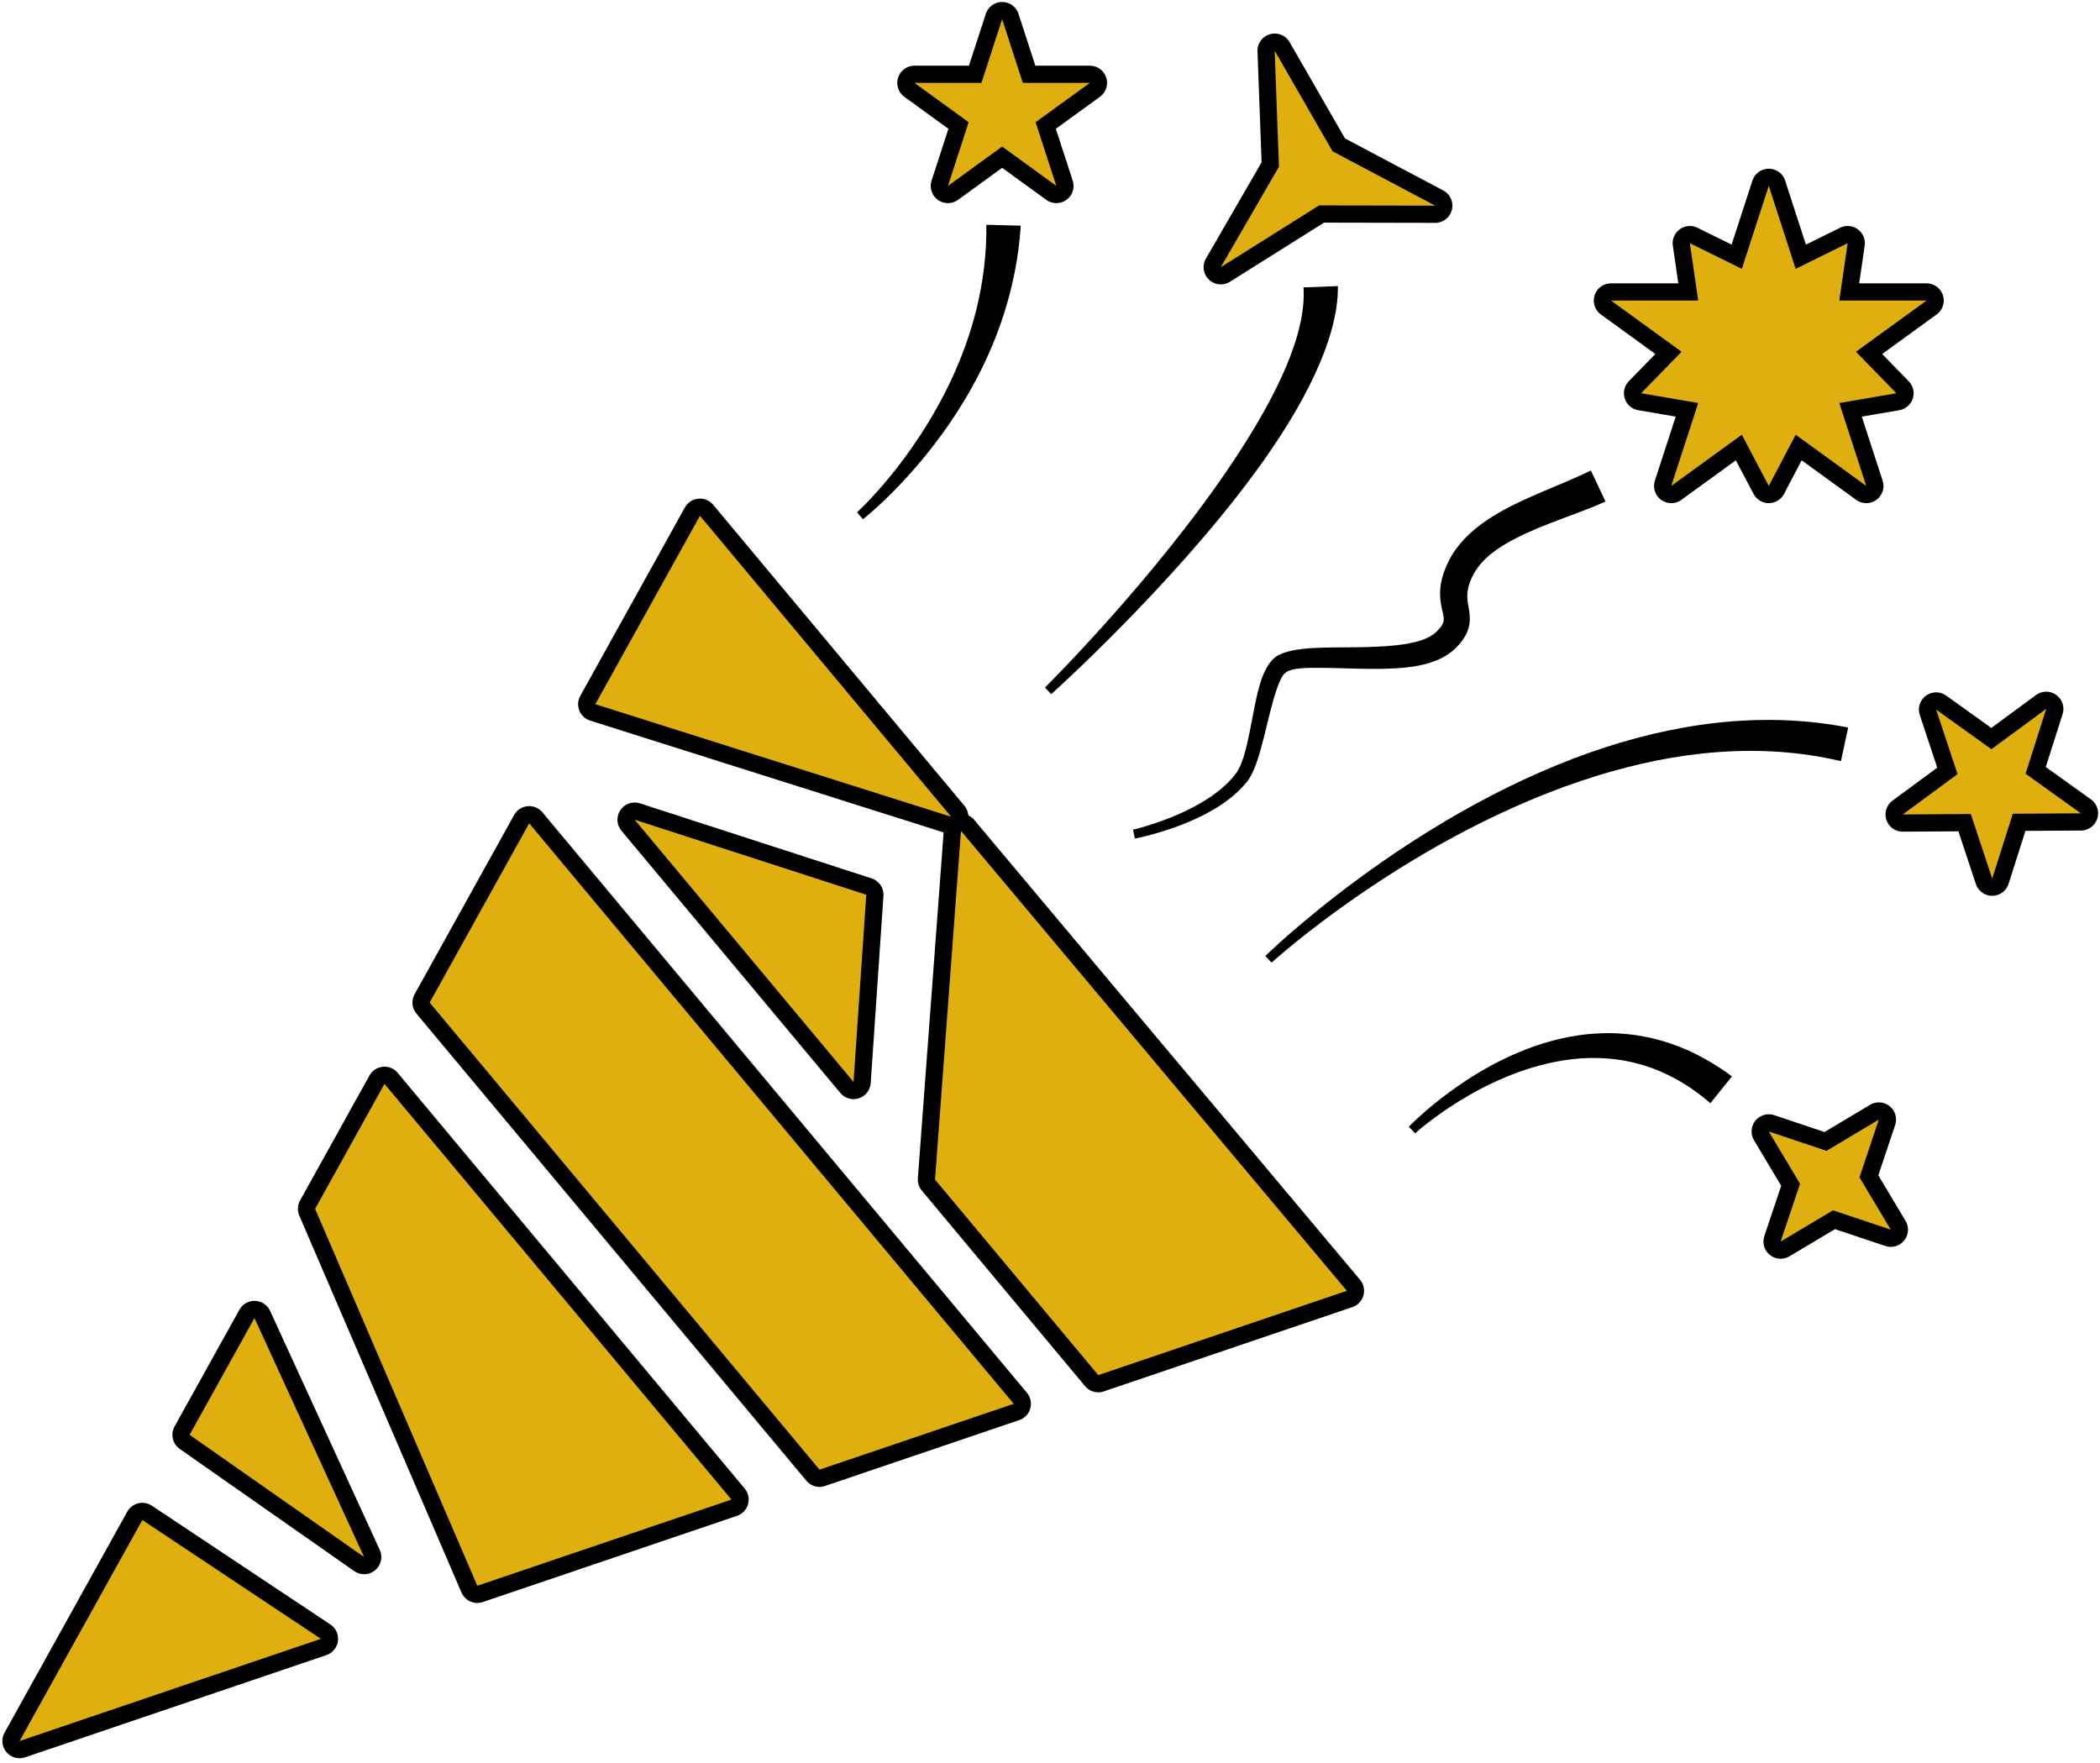
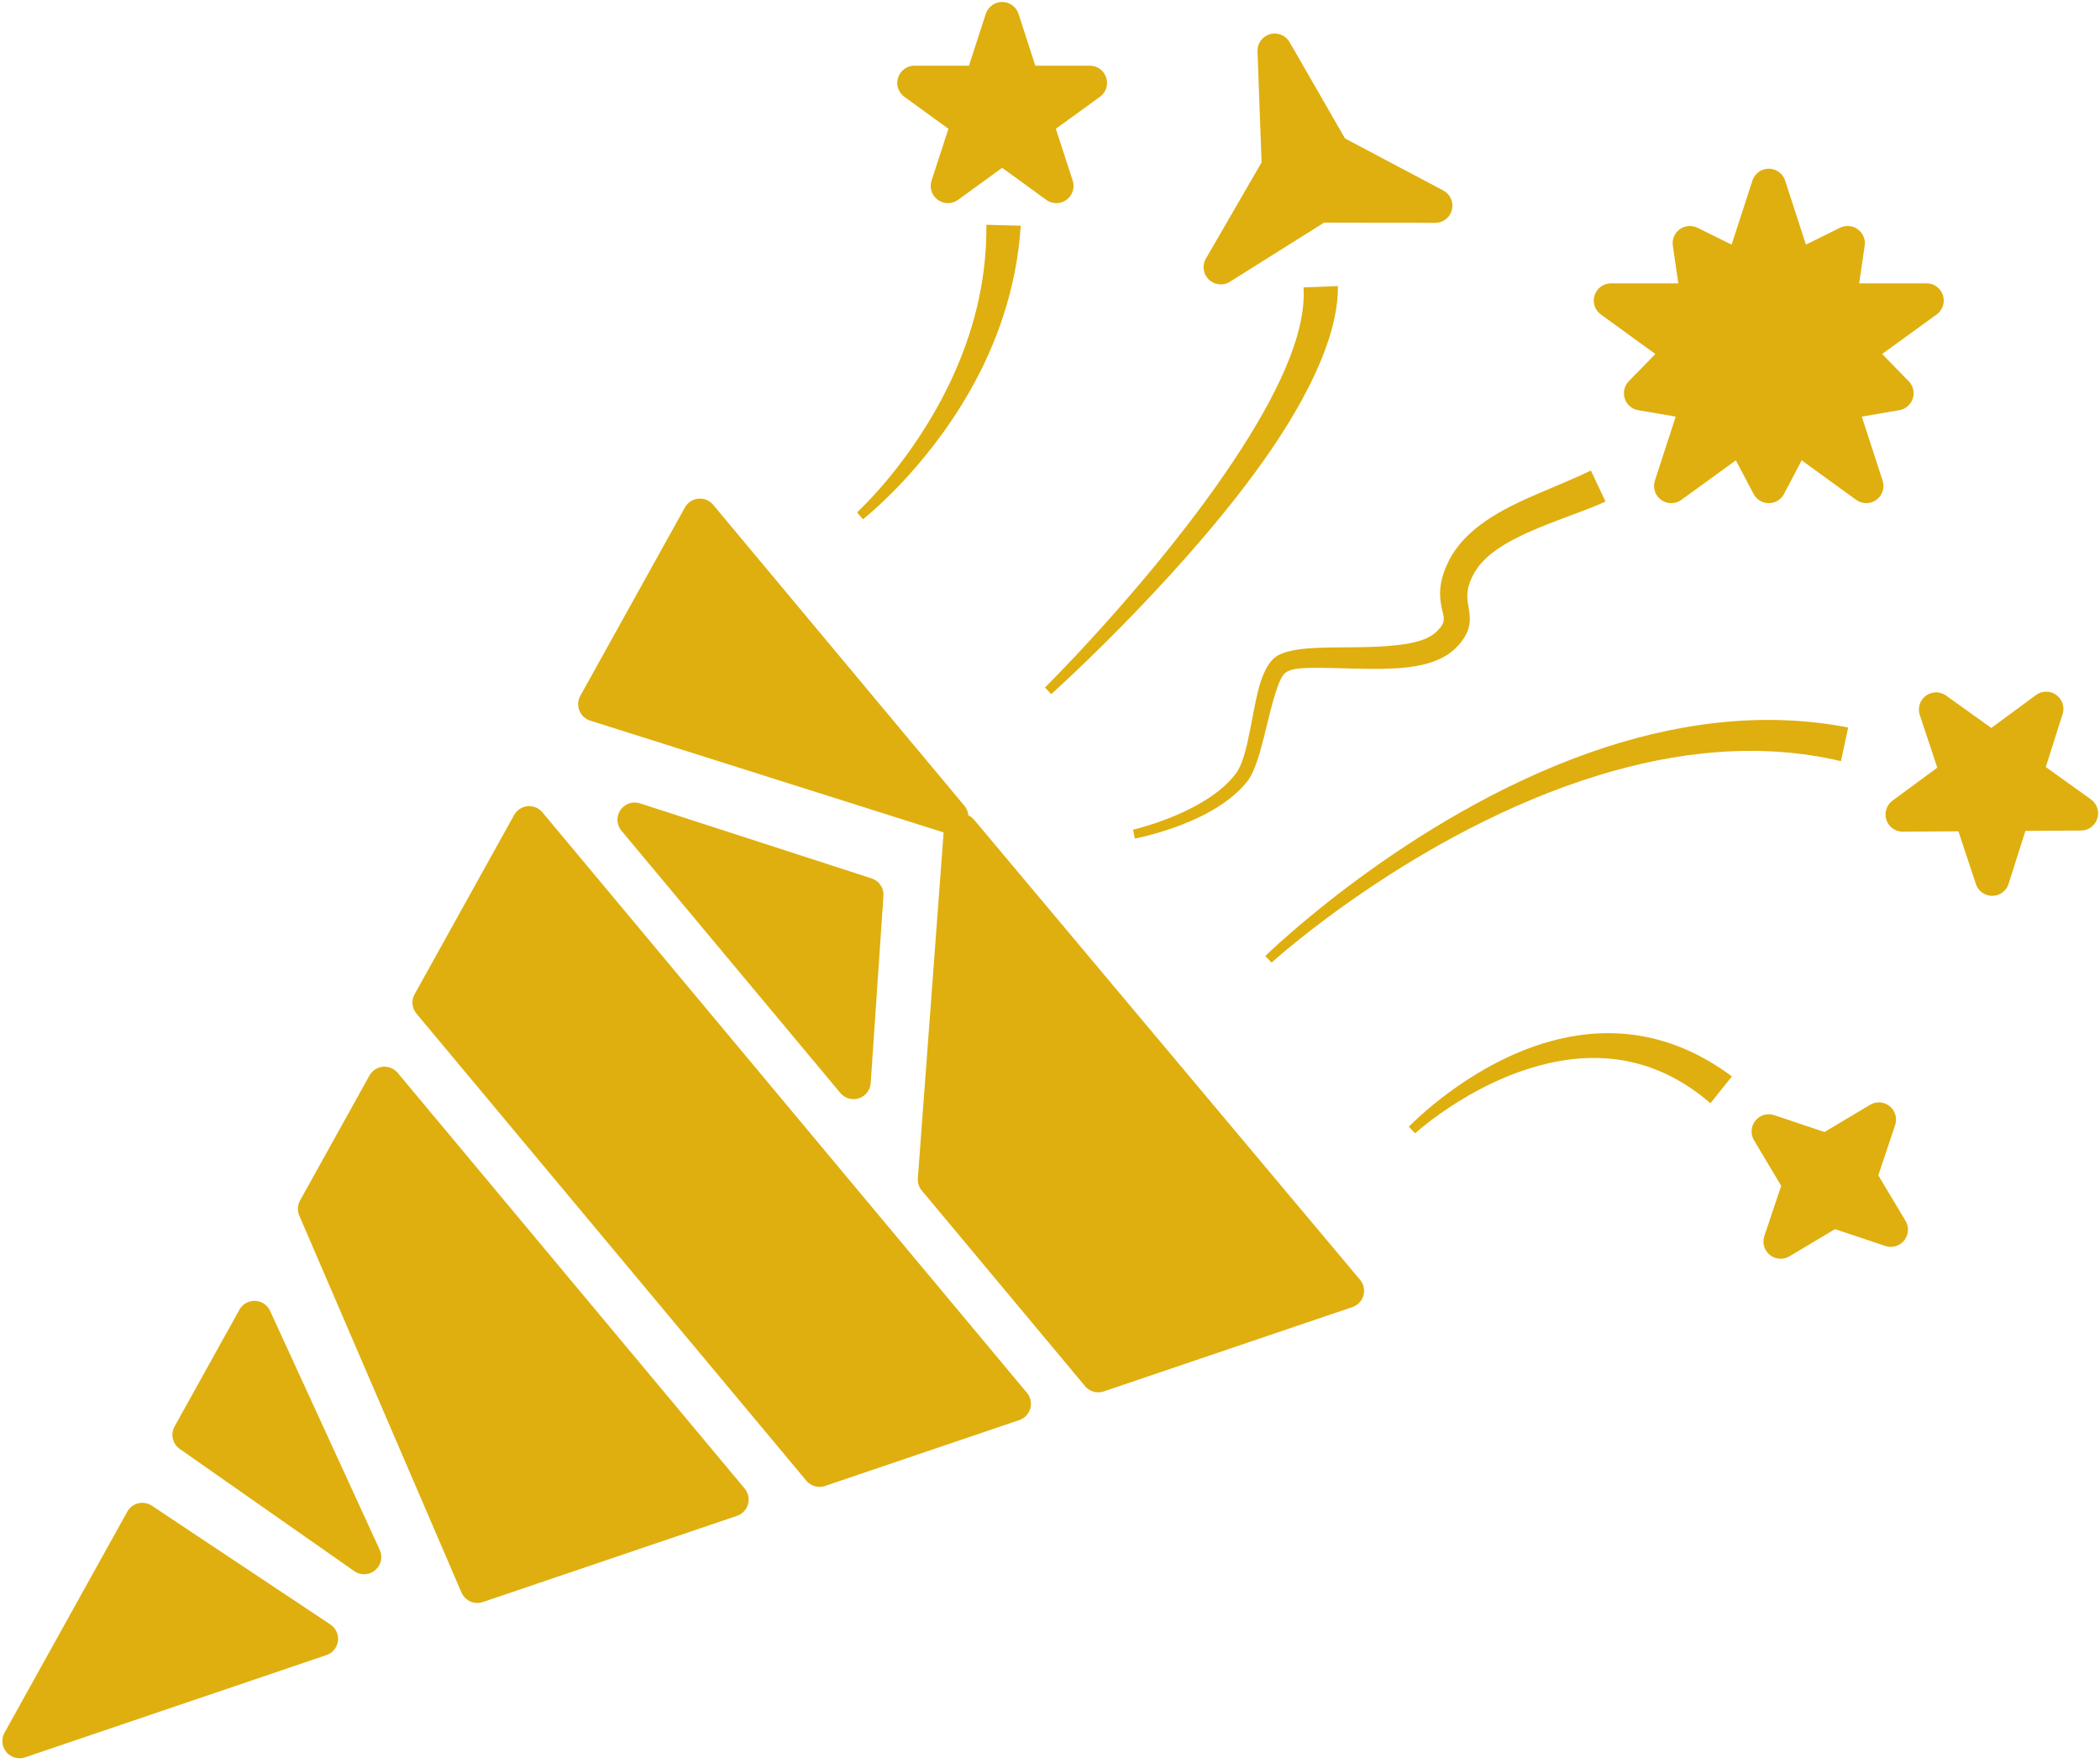
<svg xmlns="http://www.w3.org/2000/svg" width="100%" height="100%" viewBox="0 0 2270 1905" version="1.1" xml:space="preserve" style="fill-rule:evenodd;clip-rule:evenodd;stroke-linejoin:round;stroke-miterlimit:1.5;">
  <g transform="matrix(1,0,0,1,-13111.2,-27854.9)">
    <g id="Binoculars">
        </g>
    <g id="Palette">
        </g>
    <g id="Diver-down-flag">
        </g>
    <g id="g186">
        </g>
    <g id="Icons">
        </g>
    <g id="Occupancy-Meter-2">
        </g>
    <g id="Discover-Deals">
        </g>
    <g id="Dollar-stripe">
        </g>
    <g id="Deals">
        </g>
    <g id="See-Spaces">
        </g>
    <g id="VIP-Party-Popper" transform="matrix(0.469833,0,0,0.44866,9967.45,14844.5)">
      <rect x="6691.29" y="28998.2" width="4831.51" height="4245.98" style="fill:none;" />
      <g transform="matrix(0.894808,-0.782073,0.746829,0.937035,-17048.1,7442.97)">
        <g transform="matrix(6.12323e-17,-1,1,6.12323e-17,-26511.6,34921.5)">
-           <path d="M6266.38,30757.2L5592.09,30757.2L5859.67,31013.3L6266.38,30757.2Z" style="fill:none;stroke:black;stroke-width:67.92px;" />
+           <path d="M6266.38,30757.2L5592.09,30757.2L5859.67,31013.3L6266.38,30757.2Z" style="fill:none;stroke:rgb(223,175,15);stroke-width:67.92px;" />
          <path d="M6266.38,30757.2L5592.09,30757.2L5859.67,31013.3L6266.38,30757.2Z" style="fill:rgb(223,175,15);" />
        </g>
        <g transform="matrix(6.12323e-17,-1,1,6.12323e-17,-26511.6,34921.5)">
-           <path d="M5421.81,29245.5L5647.98,28659.6L5827.72,29125.2L5421.81,29245.5Z" style="fill:none;stroke:black;stroke-width:67.92px;" />
+           <path d="M5421.81,29245.5L5647.98,28659.6L5827.72,29125.2L5421.81,29245.5Z" style="fill:none;stroke:rgb(223,175,15);stroke-width:67.92px;" />
          <path d="M5421.81,29245.5L5647.98,28659.6L5827.72,29125.2L5421.81,29245.5Z" style="fill:rgb(223,175,15);" />
        </g>
        <g transform="matrix(6.12323e-17,-1,1,6.12323e-17,-26511.6,34921.5)">
-           <path d="M6080.81,29780.7L6182.43,30043.9L5113.54,30043.9L5304.37,29549.7L6080.81,29780.7Z" style="fill:none;stroke:black;stroke-width:67.92px;" />
+           <path d="M6080.81,29780.7L6182.43,30043.9L5113.54,30043.9L5304.37,29549.7L6080.81,29780.7Z" style="fill:none;stroke:rgb(223,175,15);stroke-width:67.92px;" />
          <path d="M6080.81,29780.7L6182.43,30043.9L5113.54,30043.9L5304.37,29549.7L6080.81,29780.7Z" style="fill:rgb(223,175,15);" />
        </g>
        <g transform="matrix(6.12323e-17,-1,1,6.12323e-17,-26511.6,34921.5)">
-           <path d="M5836.65,31237.6L4651.55,31240.6L4838.19,30757.2L5341.1,30757.2L5836.65,31237.6Z" style="fill:none;stroke:black;stroke-width:67.92px;" />
+           <path d="M5836.65,31237.6L4651.55,31240.6L4838.19,30757.2L5341.1,30757.2L5836.65,31237.6Z" style="fill:none;stroke:rgb(223,175,15);stroke-width:67.92px;" />
          <path d="M5836.65,31237.6L4651.55,31240.6L4838.19,30757.2L5341.1,30757.2L5836.65,31237.6Z" style="fill:rgb(223,175,15);" />
        </g>
        <g transform="matrix(6.12323e-17,-1,1,6.12323e-17,-26511.6,34921.5)">
-           <path d="M6491.18,30843.7L6644.42,31240.6L5870.5,31240.6L6491.18,30843.7Z" style="fill:none;stroke:black;stroke-width:67.92px;" />
+           <path d="M6491.18,30843.7L6644.42,31240.6L5870.5,31240.6L6491.18,30843.7Z" style="fill:none;stroke:rgb(223,175,15);stroke-width:67.92px;" />
          <path d="M6491.18,30843.7L6644.42,31240.6L5870.5,31240.6L6491.18,30843.7Z" style="fill:rgb(223,175,15);" />
        </g>
        <g transform="matrix(6.12323e-17,-1,1,6.12323e-17,-26511.6,34921.5)">
-           <path d="M6248.54,30215.2L6394.32,30592.8L4901.65,30592.8L5047.43,30215.2L6248.54,30215.2Z" style="fill:none;stroke:black;stroke-width:67.92px;" />
+           <path d="M6248.54,30215.2L6394.32,30592.8L4901.65,30592.8L5047.43,30215.2L6248.54,30215.2Z" style="fill:none;stroke:rgb(223,175,15);stroke-width:67.92px;" />
          <path d="M6248.54,30215.2L6394.32,30592.8L4901.65,30592.8L5047.43,30215.2L6248.54,30215.2Z" style="fill:rgb(223,175,15);" />
        </g>
        <g transform="matrix(6.12323e-17,-1,1,6.12323e-17,-26511.6,34921.5)">
-           <path d="M5897.01,29304.6L5991.98,29550.6L5491.13,29414.5L5897.01,29304.6Z" style="fill:none;stroke:black;stroke-width:67.92px;" />
+           <path d="M5897.01,29304.6L5991.98,29550.6L5491.13,29414.5L5897.01,29304.6Z" style="fill:none;stroke:rgb(223,175,15);stroke-width:67.92px;" />
          <path d="M5897.01,29304.6L5991.98,29550.6L5491.13,29414.5L5897.01,29304.6Z" style="fill:rgb(223,175,15);" />
        </g>
      </g>
      <g transform="matrix(1.16113,-0.105867,0.101096,1.21592,-4857.73,-5367.85)">
-         <path d="M9377.53,30455.6L9366.4,30441.5C9366.4,30441.5 9605.46,30242.6 9777.44,30026.2C9868.21,29912 9941.18,29793.8 9943.36,29698.8L10011.2,29702.1C10003.4,29806.9 9920.87,29936 9814.19,30057C9629.25,30266.8 9377.53,30455.6 9377.53,30455.6Z" />
+         <path d="M9377.53,30455.6L9366.4,30441.5C9366.4,30441.5 9605.46,30242.6 9777.44,30026.2C9868.21,29912 9941.18,29793.8 9943.36,29698.8L10011.2,29702.1C10003.4,29806.9 9920.87,29936 9814.19,30057C9629.25,30266.8 9377.53,30455.6 9377.53,30455.6Z" style="fill:rgb(223,175,15);" />
      </g>
      <g transform="matrix(1.16552,0,0,1.22052,-1854.41,-6501.89)">
-         <path d="M9035.38,30111.3L9023.89,30097.5C9023.89,30097.5 9133.83,29998.3 9209.95,29835.7C9250.14,29749.8 9280.43,29646.2 9279.08,29529.9L9346.97,29531.7C9338.9,29657 9298.41,29766.3 9248.11,29855.3C9156.67,30017.3 9035.38,30111.3 9035.38,30111.3Z" />
+         <path d="M9035.38,30111.3L9023.89,30097.5C9023.89,30097.5 9133.83,29998.3 9209.95,29835.7C9250.14,29749.8 9280.43,29646.2 9279.08,29529.9L9346.97,29531.7C9338.9,29657 9298.41,29766.3 9248.11,29855.3C9156.67,30017.3 9035.38,30111.3 9035.38,30111.3Z" style="fill:rgb(223,175,15);" />
      </g>
      <g transform="matrix(1.14495,0.228263,-0.217977,1.19899,5181.59,-7916.45)">
-         <path d="M9750.07,30866.5L9735.51,30856C9735.51,30856 9957.95,30534.6 10289.8,30341.6C10435.9,30256.6 10602.9,30197 10781.4,30197.7L10779.8,30265.6C10612.2,30258.3 10453.4,30309.1 10313.1,30383.5C9980.28,30559.7 9750.07,30866.5 9750.07,30866.5Z" />
+         <path d="M9750.07,30866.5L9735.51,30856C9735.51,30856 9957.95,30534.6 10289.8,30341.6C10435.9,30256.6 10602.9,30197 10781.4,30197.7L10779.8,30265.6C10612.2,30258.3 10453.4,30309.1 10313.1,30383.5C9980.28,30559.7 9750.07,30866.5 9750.07,30866.5Z" style="fill:rgb(223,175,15);" />
      </g>
      <g transform="matrix(1.14495,0.228263,-0.217977,1.19899,4872.12,-8218.12)">
-         <path d="M9746.2,30869.6L9739.37,30853C9739.37,30853 9805.38,30824.3 9860.38,30776.6C9883.99,30756.2 9905.54,30732.2 9918.41,30705.4C9936.49,30667.7 9925.31,30576.9 9932.23,30519.6C9935.24,30494.7 9942.33,30475.3 9952.73,30464.7C9965.67,30451.5 9992.21,30441.3 10025.9,30433.2C10072.3,30422 10133.4,30413.4 10183.9,30397.5C10215.1,30387.6 10242.2,30375.7 10255.4,30356.1C10262.8,30345.2 10265.4,30337.9 10264.4,30331C10263.1,30322.7 10258.5,30315.4 10255,30306.3C10246.8,30285.6 10240.1,30259.5 10252.4,30215.4C10262.1,30180.8 10283.2,30150.3 10310.8,30122.6C10362.2,30071.1 10438.1,30030 10494.6,29987.4L10534.5,30042.3C10486.2,30076 10424,30107.7 10374.5,30146.3C10343,30170.8 10316.4,30197.7 10305.6,30231.3C10294.8,30264.9 10302.1,30282.4 10307.8,30297.4C10314.2,30314.2 10318.6,30329.3 10313.9,30348.5C10311.3,30358.8 10306.2,30370.7 10295.9,30384.7C10281.8,30403.9 10259.1,30419 10230.8,30430.1C10176.9,30451.2 10101.6,30459.1 10043.9,30469.8C10014.3,30475.3 9989.64,30480.2 9978.38,30490.9C9971.82,30497 9969.1,30509.4 9966.69,30524.4C9957.14,30584 9963.29,30679.1 9942.88,30717.7C9927.39,30747 9902.65,30773.1 9875.5,30794.8C9816.2,30842.2 9746.2,30869.6 9746.2,30869.6Z" />
+         <path d="M9746.2,30869.6L9739.37,30853C9739.37,30853 9805.38,30824.3 9860.38,30776.6C9883.99,30756.2 9905.54,30732.2 9918.41,30705.4C9936.49,30667.7 9925.31,30576.9 9932.23,30519.6C9935.24,30494.7 9942.33,30475.3 9952.73,30464.7C9965.67,30451.5 9992.21,30441.3 10025.9,30433.2C10072.3,30422 10133.4,30413.4 10183.9,30397.5C10215.1,30387.6 10242.2,30375.7 10255.4,30356.1C10262.8,30345.2 10265.4,30337.9 10264.4,30331C10263.1,30322.7 10258.5,30315.4 10255,30306.3C10246.8,30285.6 10240.1,30259.5 10252.4,30215.4C10262.1,30180.8 10283.2,30150.3 10310.8,30122.6C10362.2,30071.1 10438.1,30030 10494.6,29987.4L10534.5,30042.3C10486.2,30076 10424,30107.7 10374.5,30146.3C10343,30170.8 10316.4,30197.7 10305.6,30231.3C10294.8,30264.9 10302.1,30282.4 10307.8,30297.4C10314.2,30314.2 10318.6,30329.3 10313.9,30348.5C10311.3,30358.8 10306.2,30370.7 10295.9,30384.7C10281.8,30403.9 10259.1,30419 10230.8,30430.1C10176.9,30451.2 10101.6,30459.1 10043.9,30469.8C10014.3,30475.3 9989.64,30480.2 9978.38,30490.9C9971.82,30497 9969.1,30509.4 9966.69,30524.4C9957.14,30584 9963.29,30679.1 9942.88,30717.7C9927.39,30747 9902.65,30773.1 9875.5,30794.8C9816.2,30842.2 9746.2,30869.6 9746.2,30869.6Z" style="fill:rgb(223,175,15);" />
      </g>
      <g transform="matrix(1.1325,0.288467,-0.275467,1.18594,7129.69,-8315.79)">
-         <path d="M10103.3,31308.8L10088,31299.3C10088,31299.3 10178.8,31140.9 10334.5,31061.3C10429.6,31012.6 10547.8,30993.9 10684.3,31051.9L10655.5,31113.4C10541.3,31054.6 10437.9,31064.3 10352.6,31100.2C10199.7,31164.6 10103.3,31308.8 10103.3,31308.8Z" />
+         <path d="M10103.3,31308.8L10088,31299.3C10088,31299.3 10178.8,31140.9 10334.5,31061.3C10429.6,31012.6 10547.8,30993.9 10684.3,31051.9L10655.5,31113.4C10541.3,31054.6 10437.9,31064.3 10352.6,31100.2C10199.7,31164.6 10103.3,31308.8 10103.3,31308.8Z" style="fill:rgb(223,175,15);" />
      </g>
      <g transform="matrix(0.907898,0.76535,-0.73086,0.950743,22945.2,-5812.95)">
-         <path d="M11296.8,30358.3L11338.6,30471.1L11451.4,30512.8L11338.6,30554.6L11296.8,30667.4L11255.1,30554.6L11142.3,30512.8L11255.1,30471.1L11296.8,30358.3Z" style="fill:none;stroke:black;stroke-width:67.92px;" />
+         <path d="M11296.8,30358.3L11338.6,30471.1L11451.4,30512.8L11338.6,30554.6L11296.8,30667.4L11255.1,30554.6L11142.3,30512.8L11255.1,30471.1L11296.8,30358.3Z" style="fill:none;stroke:rgb(223,175,15);stroke-width:67.92px;" />
        <path d="M11296.8,30358.3L11338.6,30471.1L11451.4,30512.8L11338.6,30554.6L11296.8,30667.4L11255.1,30554.6L11142.3,30512.8L11255.1,30471.1L11296.8,30358.3Z" style="fill:rgb(223,175,15);" />
      </g>
      <g transform="matrix(0.925361,0,0,0.96903,-585.599,683.593)">
-         <path d="M10355.4,29267.4L10406.8,29425.8L10573.4,29425.8L10438.6,29523.6L10490.1,29682L10355.4,29584.1L10220.6,29682L10272.1,29523.6L10137.4,29425.8L10303.9,29425.8L10355.4,29267.4Z" style="fill:none;stroke:black;stroke-width:85.54px;" />
+         <path d="M10355.4,29267.4L10406.8,29425.8L10573.4,29425.8L10438.6,29523.6L10490.1,29682L10355.4,29584.1L10220.6,29682L10272.1,29523.6L10137.4,29425.8L10303.9,29425.8L10355.4,29267.4Z" style="fill:none;stroke:rgb(223,175,15);stroke-width:85.54px;" />
        <path d="M10355.4,29267.4L10406.8,29425.8L10573.4,29425.8L10438.6,29523.6L10490.1,29682L10355.4,29584.1L10220.6,29682L10272.1,29523.6L10137.4,29425.8L10303.9,29425.8L10355.4,29267.4Z" style="fill:rgb(223,175,15);" />
      </g>
      <g transform="matrix(0.947212,0.711184,-0.679135,0.991912,22023.2,-8086.48)">
-         <path d="M11112,31142.1L11153.5,31269.8L11287.8,31269.8L11179.1,31348.7L11220.6,31476.5L11112,31397.5L11003.3,31476.5L11044.8,31348.7L10936.2,31269.8L11070.5,31269.8L11112,31142.1Z" style="fill:none;stroke:black;stroke-width:67.92px;" />
+         <path d="M11112,31142.1L11153.5,31269.8L11287.8,31269.8L11179.1,31348.7L11220.6,31476.5L11112,31397.5L11003.3,31476.5L11044.8,31348.7L10936.2,31269.8L11070.5,31269.8L11112,31142.1Z" style="fill:none;stroke:rgb(223,175,15);stroke-width:67.92px;" />
        <path d="M11112,31142.1L11153.5,31269.8L11287.8,31269.8L11179.1,31348.7L11220.6,31476.5L11112,31397.5L11003.3,31476.5L11044.8,31348.7L10936.2,31269.8L11070.5,31269.8L11112,31142.1Z" style="fill:rgb(223,175,15);" />
      </g>
      <g transform="matrix(1.51732,-0.456082,0.435528,1.58892,-16984,-12683.4)">
-         <path d="M9224.25,28957.4L9264.89,29121.6L9386.8,29239L9224.25,29192L9061.7,29239L9183.61,29121.6L9224.25,28957.4Z" style="fill:none;stroke:black;stroke-width:50.14px;" />
+         <path d="M9224.25,28957.4L9264.89,29121.6L9386.8,29239L9224.25,29192L9061.7,29239L9183.61,29121.6L9224.25,28957.4Z" style="fill:none;stroke:rgb(223,175,15);stroke-width:50.14px;" />
        <path d="M9224.25,28957.4L9264.89,29121.6L9386.8,29239L9224.25,29192L9061.7,29239L9183.61,29121.6L9224.25,28957.4Z" style="fill:rgb(223,175,15);" />
      </g>
      <g transform="matrix(1.16552,0,0,1.22052,-1756.08,-6766.4)">
-         <path d="M10739.2,29669.9L10792.3,29833.6L10894.9,29783L10878.4,29896.2L11050.6,29896.2L10911.3,29997.3L10991.1,30079.2L10878.4,30098.5L10931.6,30262.2L10792.3,30161.1L10739.2,30262.2L10686,30161.1L10546.7,30262.2L10599.9,30098.5L10487.2,30079.2L10567,29997.3L10427.7,29896.2L10599.9,29896.2L10583.4,29783L10686,29833.6L10739.2,29669.9Z" style="fill:none;stroke:black;stroke-width:67.92px;" />
+         <path d="M10739.2,29669.9L10792.3,29833.6L10894.9,29783L10878.4,29896.2L11050.6,29896.2L10911.3,29997.3L10991.1,30079.2L10878.4,30098.5L10931.6,30262.2L10792.3,30161.1L10739.2,30262.2L10686,30161.1L10546.7,30262.2L10599.9,30098.5L10487.2,30079.2L10567,29997.3L10427.7,29896.2L10599.9,29896.2L10583.4,29783L10686,29833.6L10739.2,29669.9Z" style="fill:none;stroke:rgb(223,175,15);stroke-width:67.92px;" />
        <path d="M10739.2,29669.9L10792.3,29833.6L10894.9,29783L10878.4,29896.2L11050.6,29896.2L10911.3,29997.3L10991.1,30079.2L10878.4,30098.5L10931.6,30262.2L10792.3,30161.1L10739.2,30262.2L10686,30161.1L10546.7,30262.2L10599.9,30098.5L10487.2,30079.2L10567,29997.3L10427.7,29896.2L10599.9,29896.2L10583.4,29783L10686,29833.6L10739.2,29669.9Z" style="fill:rgb(223,175,15);" />
      </g>
    </g>
  </g>
</svg>
